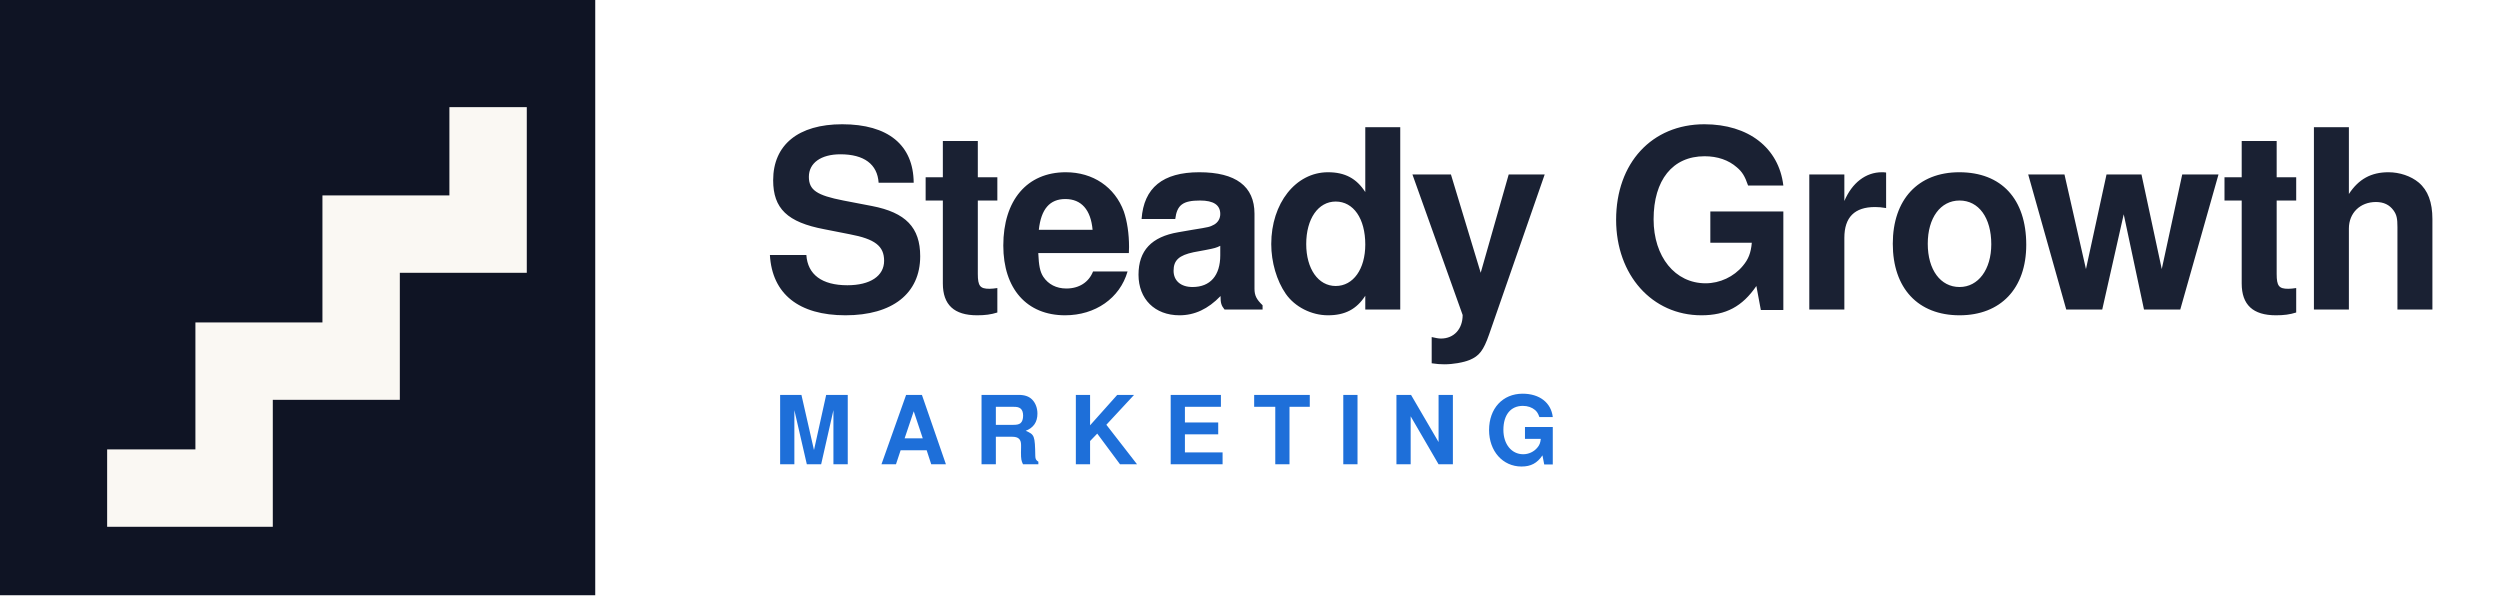
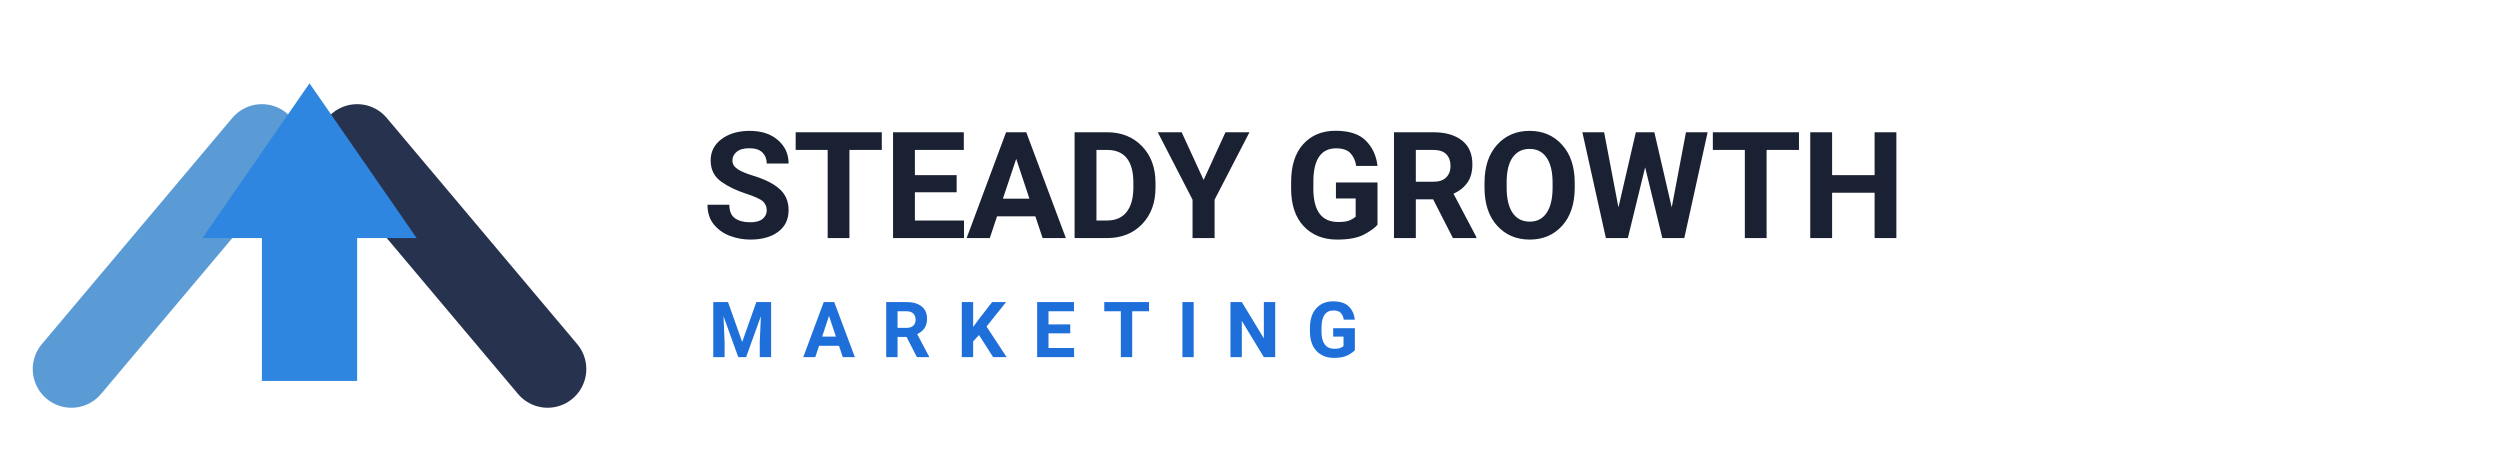
- <svg xmlns="http://www.w3.org/2000/svg" viewBox="0 0 420 100" role="img" aria-label="Steady Growth Marketing">
-   <rect width="100" height="100" fill="#0F1424" />
-   <path d="M18 82 H39.33 V60.67 H60.67 V39.33 H82.00 V18.00" fill="none" stroke="#FAF8F3" stroke-width="13" stroke-linecap="butt" stroke-linejoin="miter" />
-   <text x="128" y="52" font-family="'Libre Franklin','Helvetica Neue',Helvetica,Arial,sans-serif" font-size="42" font-weight="800" letter-spacing="-1.1" fill="#1A2133">Steady Growth</text>
-   <text x="130" y="78" font-family="'Libre Franklin','Helvetica Neue',Helvetica,Arial,sans-serif" font-size="16" font-weight="600" letter-spacing="4.4" fill="#1E6FD9">MARKETING</text>
+ <svg xmlns="http://www.w3.org/2000/svg" viewBox="0 0 420 76" fill="none" role="img" aria-label="Steady Growth Marketing">
+   <path d="M12 62 L44 24" stroke="#5B9BD5" stroke-width="13" stroke-linecap="round" />
+   <path d="M60 24 L92 62" stroke="#27324F" stroke-width="13" stroke-linecap="round" />
+   <path d="M52 14 L70 40 H60 V64 H44 V40 H34 Z" fill="#2E86E0" />
+   <text x="118" y="40" font-family="'IBM Plex Sans',system-ui,-apple-system,'Segoe UI',Roboto,sans-serif" font-size="25" font-weight="700" letter-spacing="-0.2" fill="#1A2133">STEADY GROWTH</text>
+   <text x="119" y="60" font-family="'IBM Plex Sans',system-ui,-apple-system,'Segoe UI',Roboto,sans-serif" font-size="13" font-weight="600" letter-spacing="4.4" fill="#1E6FD9">MARKETING</text>
</svg>
